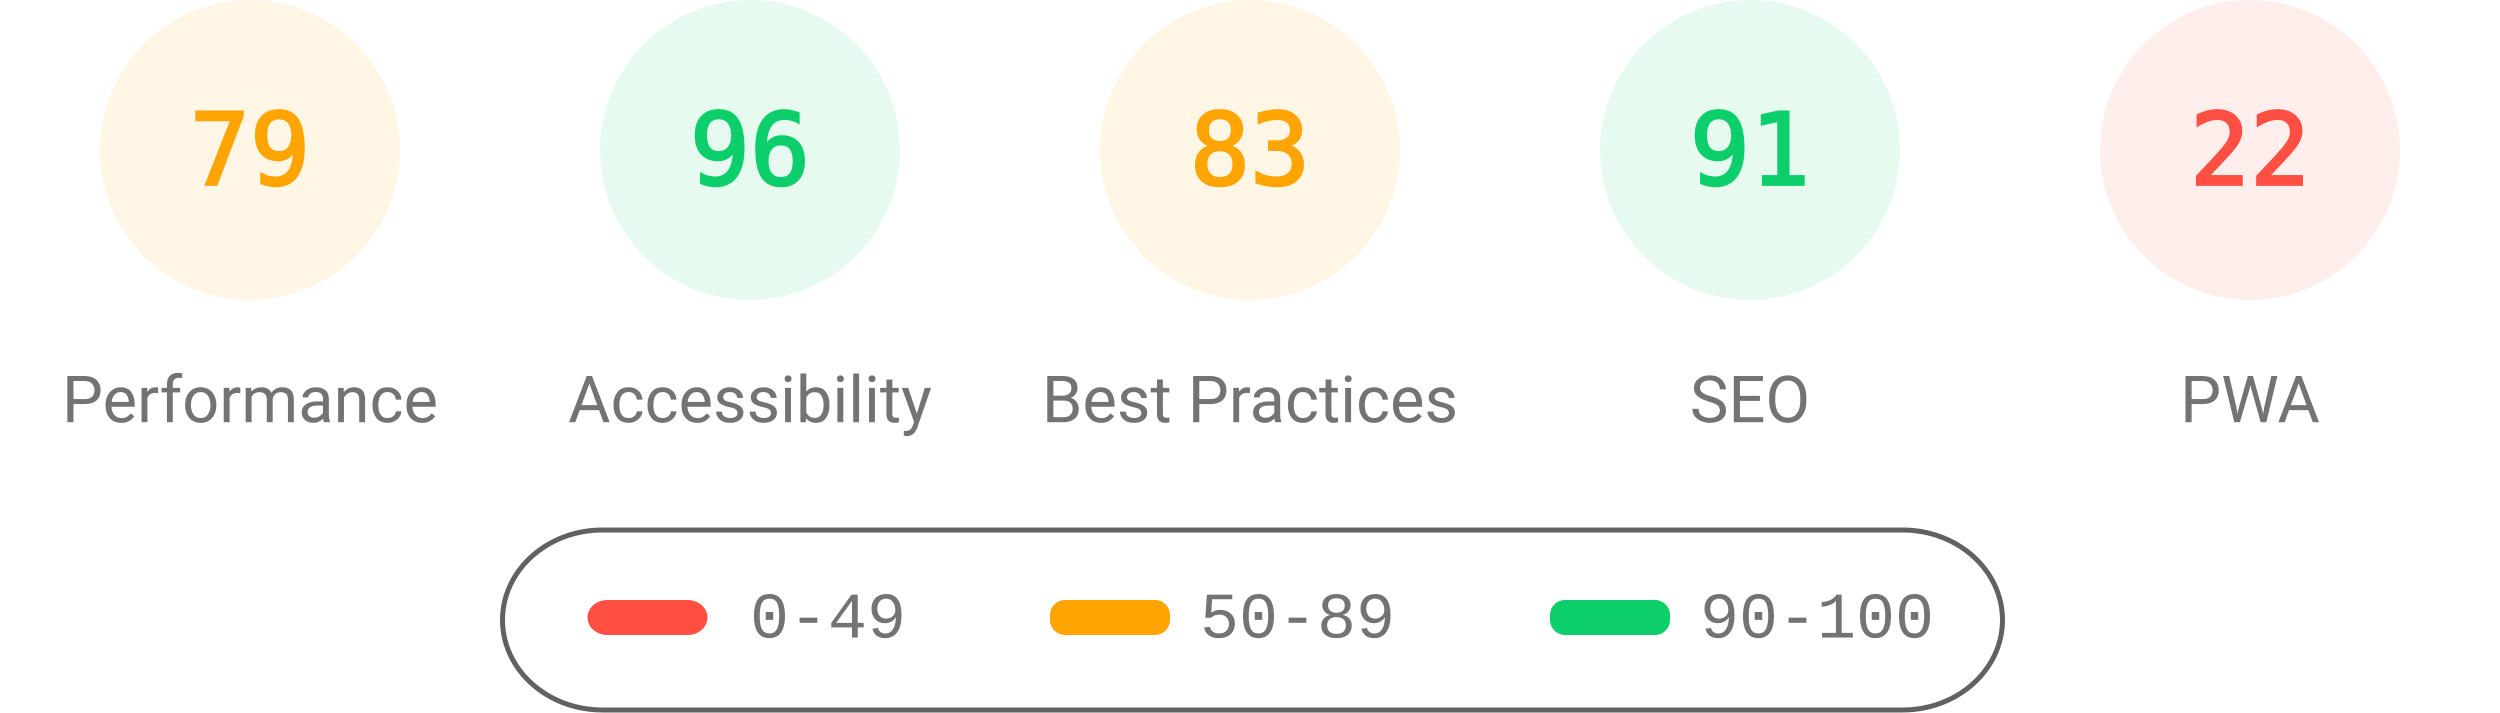
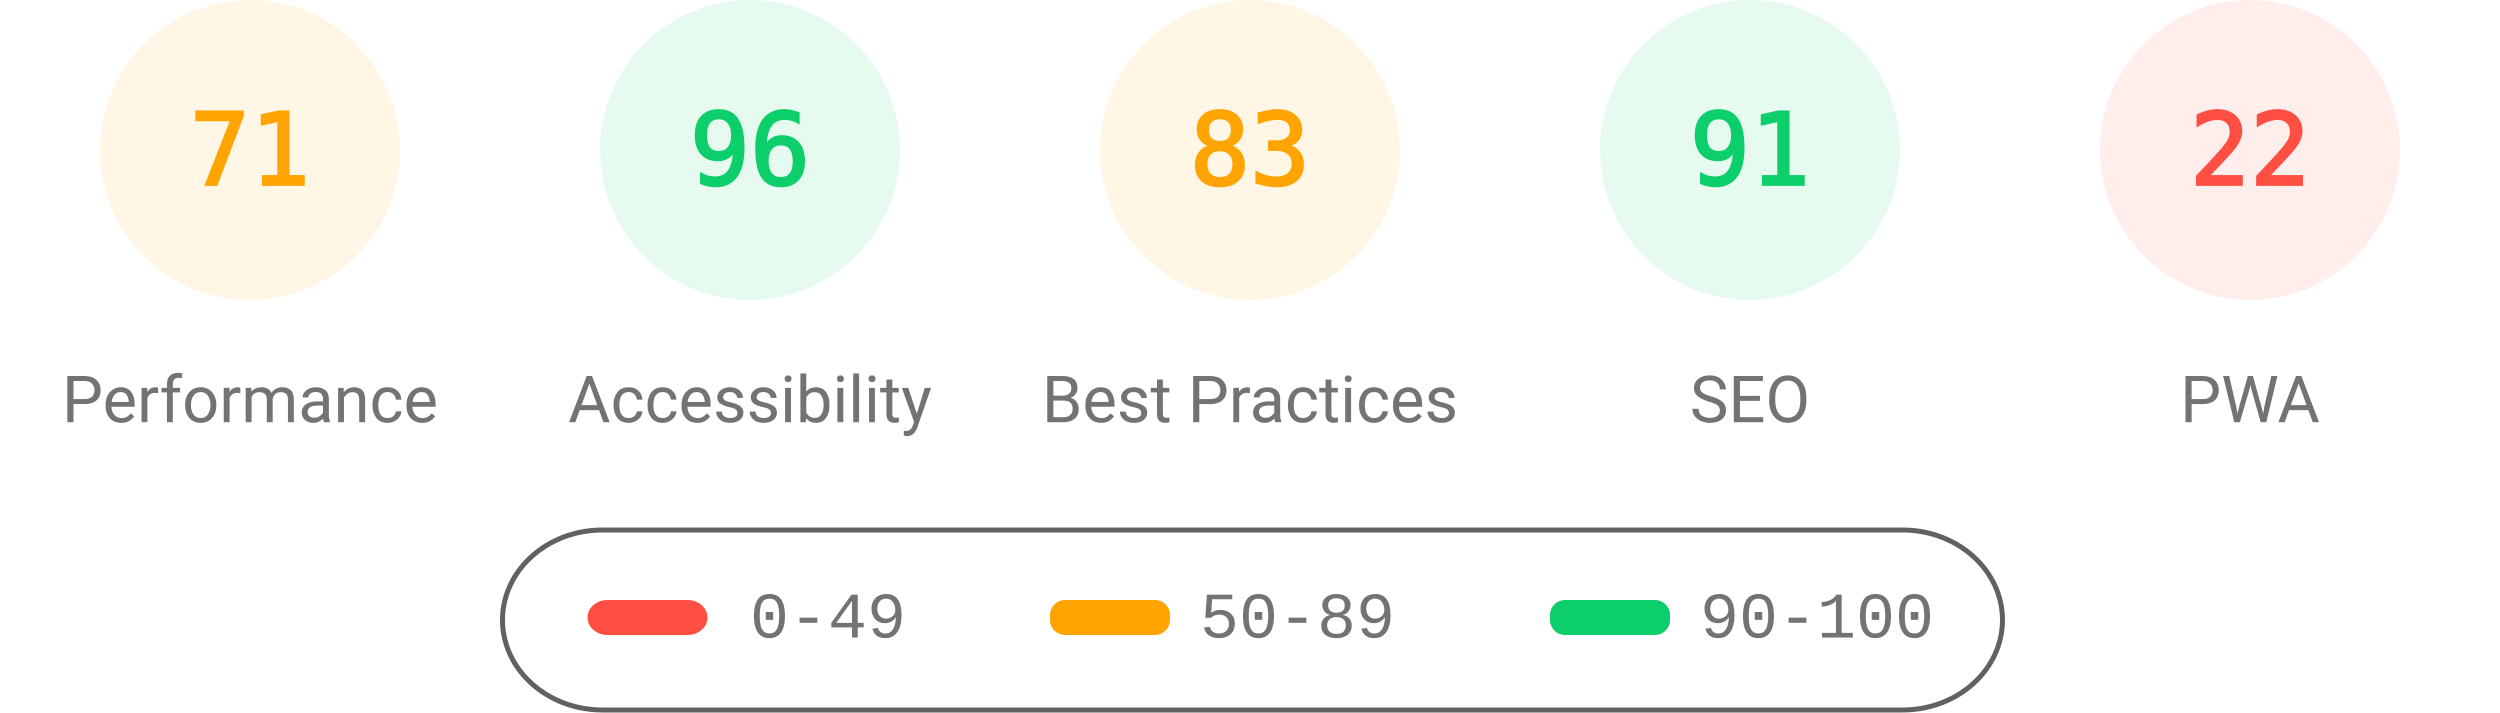
<svg xmlns="http://www.w3.org/2000/svg" fill="none" width="1000" height="285">
  <style>.gauge-base{opacity:.1}.gauge-arc{fill:none;animation-delay:250ms;stroke-linecap:round;transform:rotate(-90deg);transform-origin:100px 60px;animation:load-gauge 1s ease forwards}.guage-text{font-size:40px;font-family:monospace;text-align:center}.guage-red{color:#ff4e42;fill:#ff4e42;stroke:#ff4e42}.guage-orange{color:#ffa400;fill:#ffa400;stroke:#ffa400}.guage-green{color:#0cce6b;fill:#0cce6b;stroke:#0cce6b}.guage-undefined{color:#5c5c5c;fill:#5c5c5c;stroke:#5c5c5c}.guage-title{color:#737373;fill:#737373;stroke:none;font-size:26px;line-height:26px;font-family:Roboto,Halvetica,Arial,sans-serif}@keyframes load-gauge{from{stroke-dasharray:0 352.858}}</style>
  <svg class="guage-div guage-perf guage-orange" viewBox="0 0 200 200" width="200" height="200">
    <circle class="gauge-base" r="56" cx="100" cy="60" stroke-width="8" />
-     <circle class="gauge-arc guage-arc-1" r="56" cx="100" cy="60" stroke-width="8" style="stroke-dasharray:277.968,351.858" />
-     <text class="guage-text" x="100" y="60" alignment-baseline="central" dominant-baseline="central" text-anchor="middle">79</text>
+     <circle class="gauge-arc guage-arc-1" r="56" cx="100" cy="60" stroke-width="8" style="stroke-dasharray:249.819,351.858" />
+     <text class="guage-text" x="100" y="60" alignment-baseline="central" dominant-baseline="central" text-anchor="middle">71</text>
    <text class="guage-title" x="100" y="160" alignment-baseline="central" dominant-baseline="central" text-anchor="middle">Performance</text>
  </svg>
  <svg class="guage-div guage-acc guage-green" viewBox="0 0 200 200" width="200" height="200" x="200">
    <circle class="gauge-base" r="56" cx="100" cy="60" stroke-width="8" />
    <circle class="gauge-arc guage-arc-2" r="56" cx="100" cy="60" stroke-width="8" style="stroke-dasharray:337.784,351.858" />
    <text class="guage-text" x="100" y="60" alignment-baseline="central" dominant-baseline="central" text-anchor="middle">96</text>
    <text class="guage-title" x="100" y="160" alignment-baseline="central" dominant-baseline="central" text-anchor="middle">Accessibility</text>
  </svg>
  <svg class="guage-div guage-best guage-orange" viewBox="0 0 200 200" width="200" height="200" x="400">
    <circle class="gauge-base" r="56" cx="100" cy="60" stroke-width="8" />
    <circle class="gauge-arc guage-arc-3" r="56" cx="100" cy="60" stroke-width="8" style="stroke-dasharray:292.042,351.858" />
    <text class="guage-text" x="100" y="60" alignment-baseline="central" dominant-baseline="central" text-anchor="middle">83</text>
    <text class="guage-title" x="100" y="160" alignment-baseline="central" dominant-baseline="central" text-anchor="middle">Best Practices</text>
  </svg>
  <svg class="guage-div guage-seo guage-green" viewBox="0 0 200 200" width="200" height="200" x="600">
    <circle class="gauge-base" r="56" cx="100" cy="60" stroke-width="8" />
    <circle class="gauge-arc guage-arc-4" r="56" cx="100" cy="60" stroke-width="8" style="stroke-dasharray:320.191,351.858" />
    <text class="guage-text" x="100" y="60" alignment-baseline="central" dominant-baseline="central" text-anchor="middle">91</text>
    <text class="guage-title" x="100" y="160" alignment-baseline="central" dominant-baseline="central" text-anchor="middle">SEO</text>
  </svg>
  <svg class="guage-div guage-pwa guage-red" viewBox="0 0 200 200" width="200" height="200" x="800">
    <circle class="gauge-base" r="56" cx="100" cy="60" stroke-width="8" />
    <circle class="gauge-arc guage-arc-4" r="56" cx="100" cy="60" stroke-width="8" style="stroke-dasharray:77.409,351.858" />
    <text class="guage-text" x="100" y="60" alignment-baseline="central" dominant-baseline="central" text-anchor="middle">22</text>
    <text class="guage-title" x="100" y="160" alignment-baseline="central" dominant-baseline="central" text-anchor="middle">PWA</text>
  </svg>
  <svg width="604" height="76" x="200" y="210">
    <path fill="none" id="canvas_background" d="M-1-1h604v80H-1z" />
    <rect fill-opacity="0" stroke="#616161" stroke-width="2" rx="40" id="svg_2" height="72" width="600" y="2" x="1" fill="#000" />
    <rect stroke="#000" rx="8" id="svg_3" height="14" width="48" y="30" x="35" stroke-opacity="null" stroke-width="0" fill="#ff4e42" />
    <rect stroke="#000" rx="6" id="svg_4" height="14" width="48" y="30" x="220" stroke-opacity="null" stroke-width="0" fill="#ffa400" />
    <rect stroke="#000" rx="6" id="svg_5" height="14" width="48" y="30" x="420" stroke-opacity="null" stroke-width="0" fill="#0cce6b" />
    <text xml:space="preserve" text-anchor="start" font-family="'Courier New', Courier, monospace" font-size="26" id="svg_6" y="45" x="100" stroke-opacity="null" stroke-width="0" stroke="#000" fill="#737373">0-49</text>
    <text xml:space="preserve" text-anchor="start" font-family="'Courier New', Courier, monospace" font-size="26" id="svg_7" y="45" x="280" stroke-opacity="null" stroke-width="0" stroke="#000" fill="#737373">50-89</text>
    <text xml:space="preserve" text-anchor="start" font-family="'Courier New', Courier, monospace" font-size="26" id="svg_8" y="45" x="480" stroke-opacity="null" stroke-width="0" stroke="#000" fill="#737373">90-100</text>
  </svg>
</svg>
